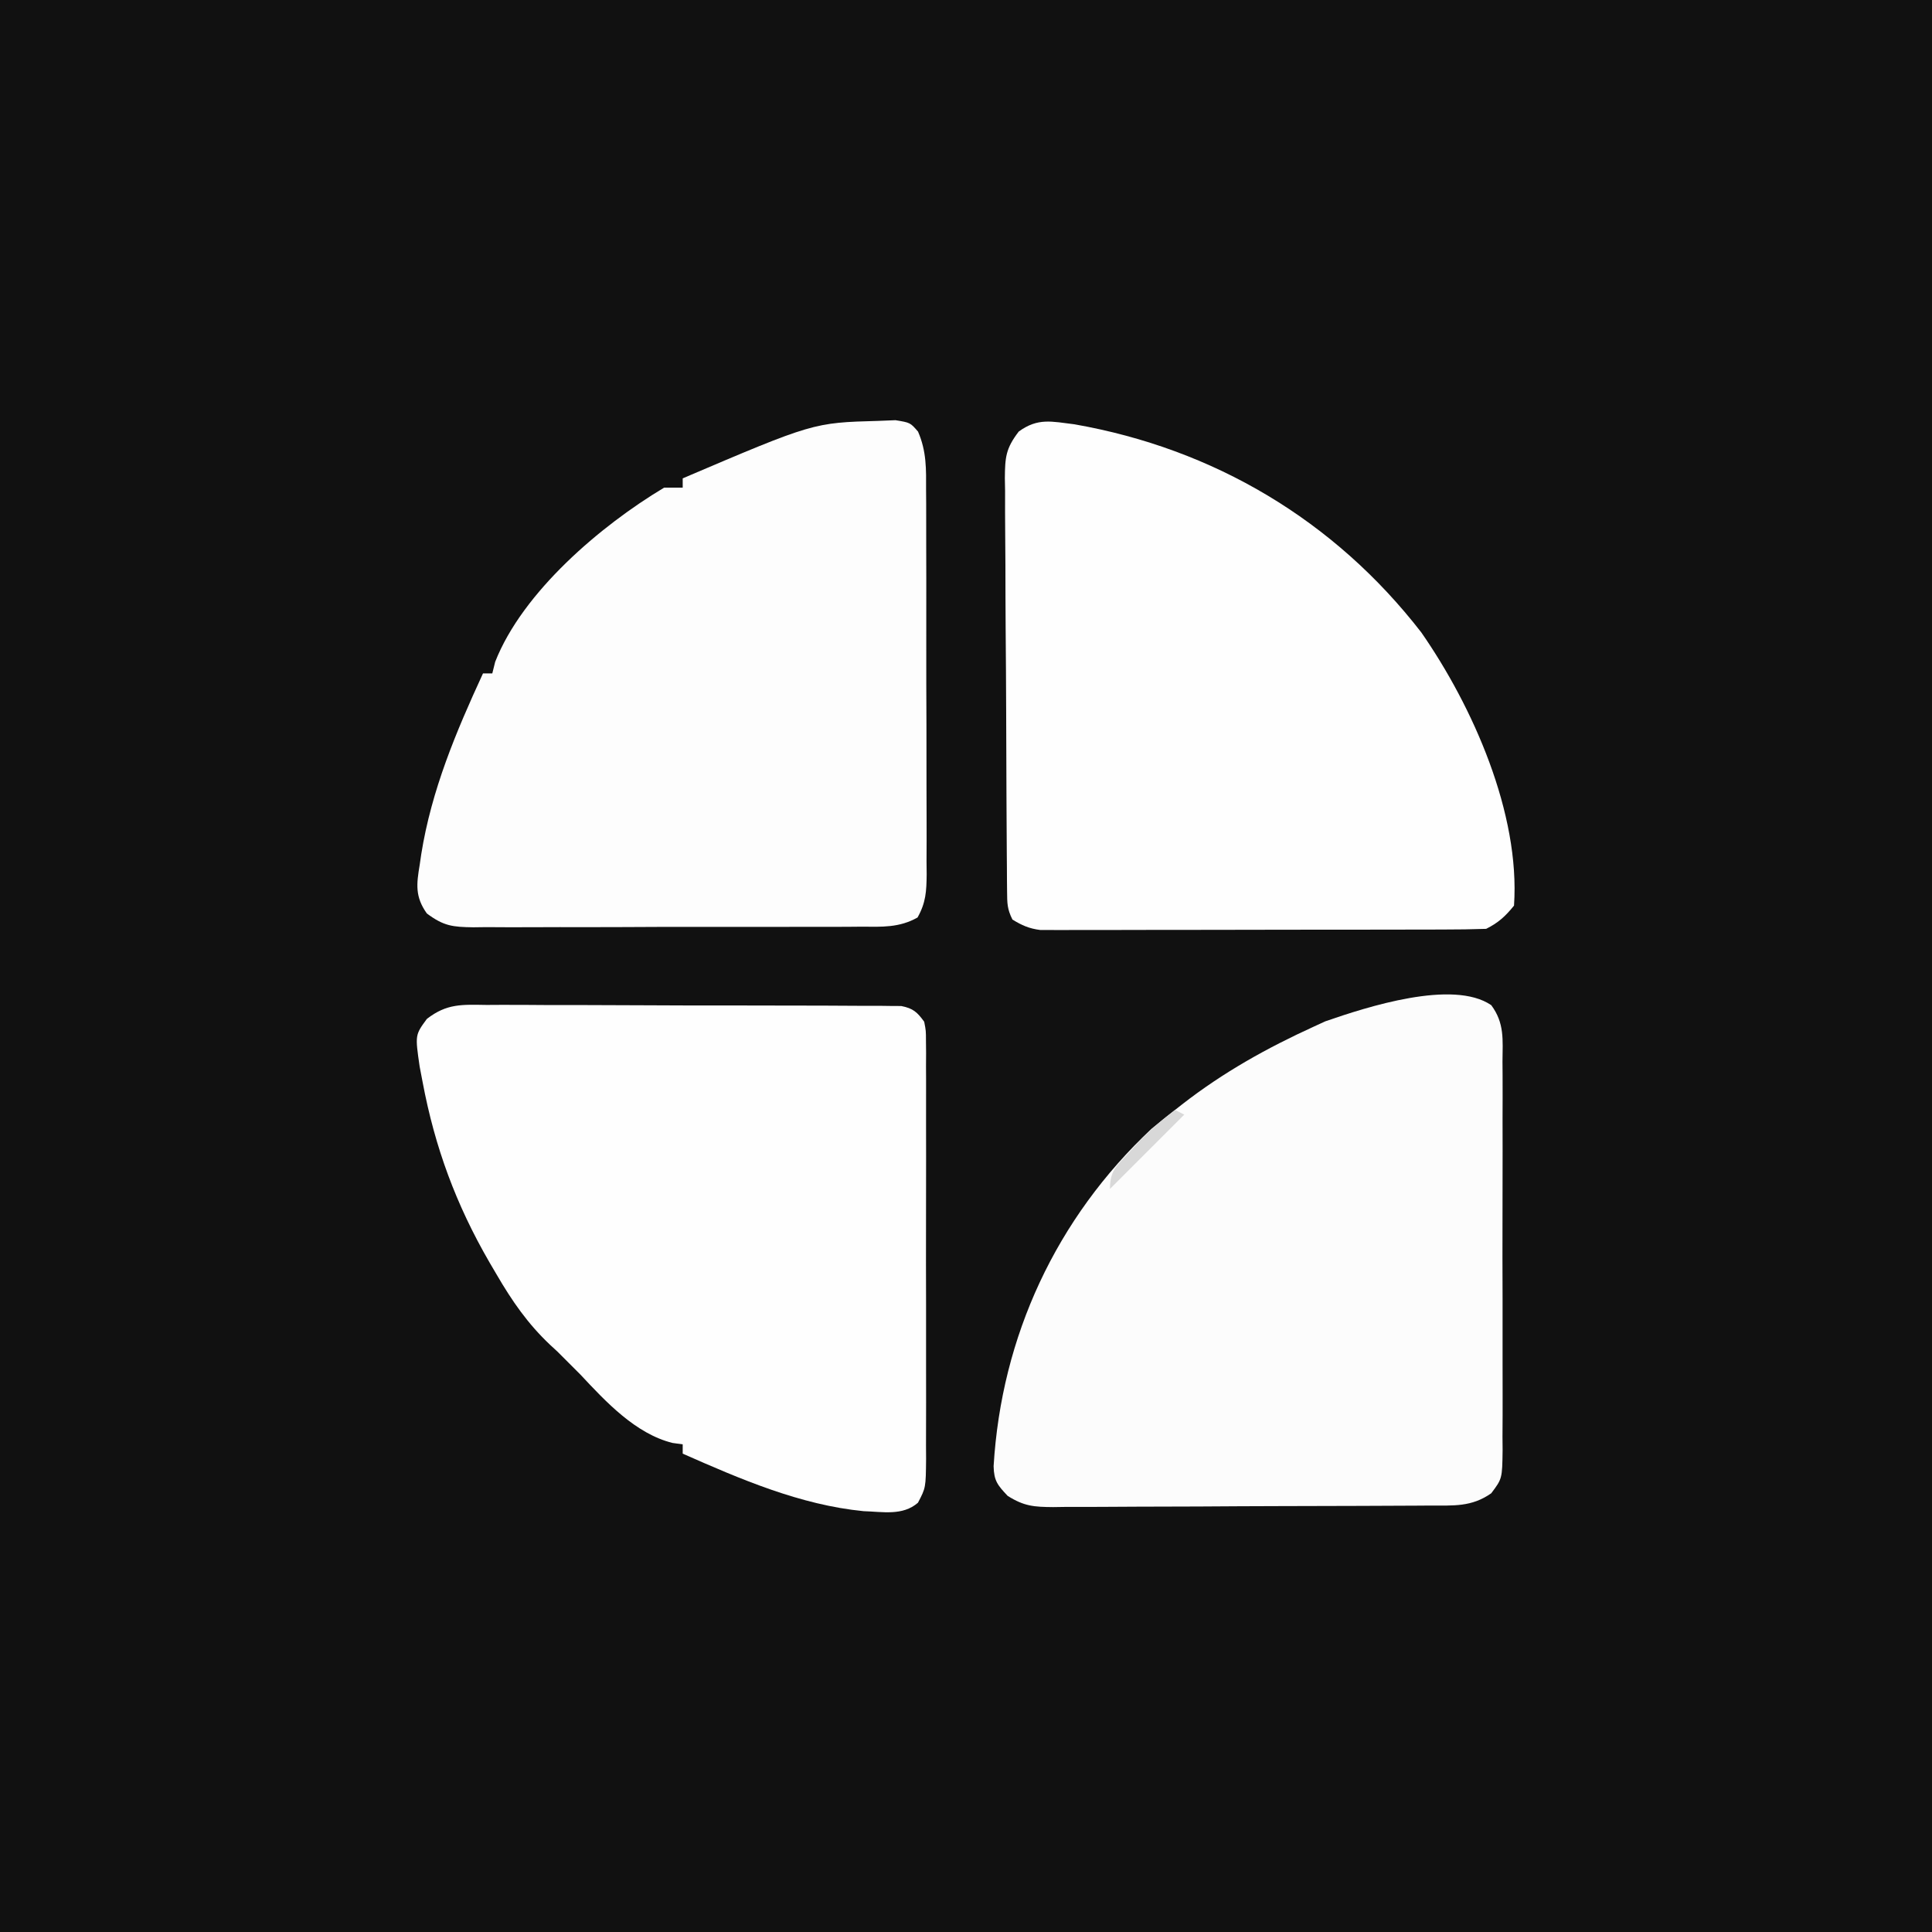
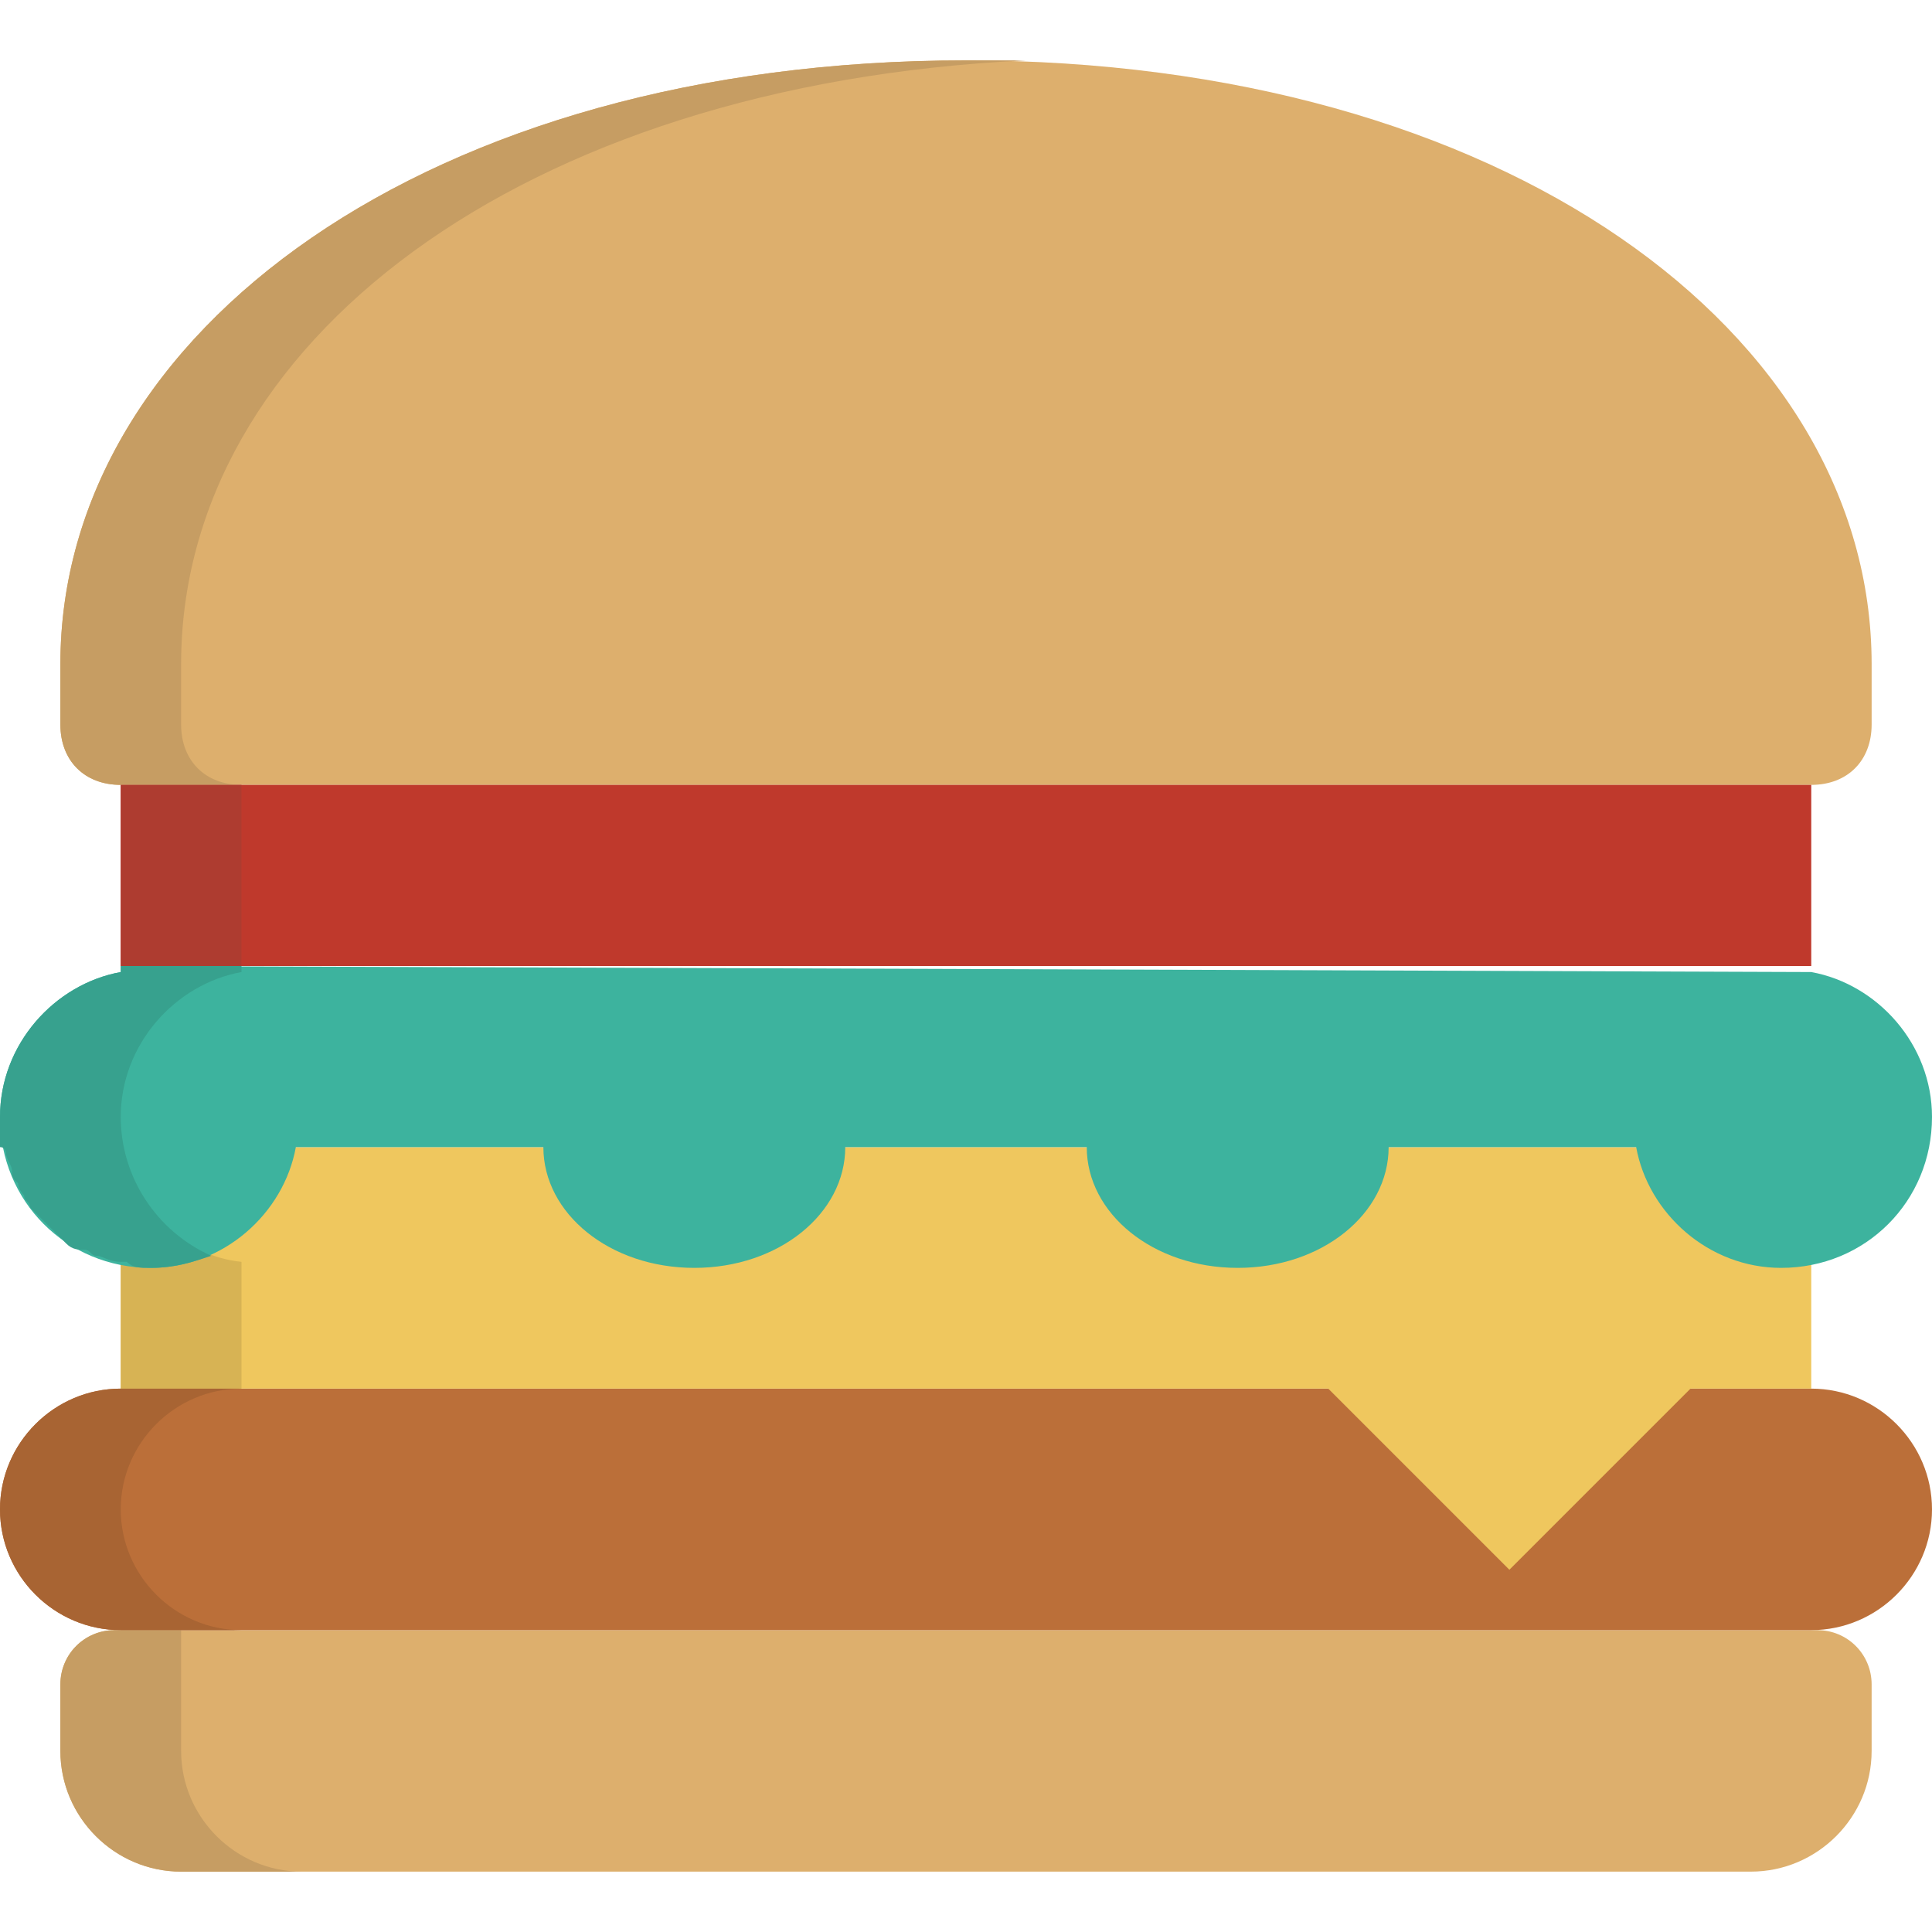
- <svg xmlns="http://www.w3.org/2000/svg" version="1.1" width="416" height="416">
-   <path d="M0 0 C137.28 0 274.56 0 416 0 C416 137.28 416 274.56 416 416 C278.72 416 141.44 416 0 416 C0 278.72 0 141.44 0 0 Z " fill="#111111" transform="translate(0,0)" />
-   <path d="M0 0 C2.873 3.875 2.461 7.428 2.419 12.135 C2.426 13.105 2.433 14.074 2.44 15.073 C2.458 18.279 2.446 21.484 2.433 24.69 C2.435 26.917 2.439 29.143 2.444 31.37 C2.45 36.037 2.442 40.704 2.423 45.372 C2.4 51.357 2.413 57.343 2.437 63.329 C2.452 67.927 2.447 72.525 2.437 77.123 C2.434 79.33 2.437 81.537 2.447 83.745 C2.457 86.828 2.441 89.911 2.419 92.995 C2.427 93.909 2.435 94.823 2.444 95.766 C2.361 101.955 2.361 101.955 -0.006 105.101 C-4.268 108.083 -8.101 107.727 -13.151 107.742 C-14.089 107.749 -15.027 107.755 -15.994 107.762 C-19.108 107.782 -22.222 107.793 -25.337 107.803 C-26.399 107.807 -27.461 107.811 -28.555 107.816 C-34.176 107.836 -39.797 107.851 -45.418 107.86 C-51.229 107.871 -57.039 107.906 -62.85 107.945 C-67.313 107.971 -71.777 107.98 -76.24 107.983 C-78.383 107.988 -80.525 108 -82.667 108.018 C-85.664 108.043 -88.661 108.042 -91.658 108.035 C-92.544 108.048 -93.43 108.061 -94.343 108.074 C-98.463 108.039 -100.561 107.903 -104.126 105.661 C-106.303 103.348 -107.078 102.43 -107.153 99.264 C-105.487 71.329 -93.665 45.852 -73.161 26.627 C-71.499 25.242 -69.81 23.889 -68.099 22.565 C-67.593 22.168 -67.087 21.77 -66.566 21.361 C-57.692 14.456 -48.316 9.223 -38.099 4.565 C-37.319 4.207 -36.539 3.848 -35.735 3.479 C-26.866 0.404 -8.251 -5.642 0 0 Z " fill="#FCFCFC" transform="translate(321.0985,216.4351)" />
-   <path d="M0 0 C29.979 5.253 55.988 20.655 74.688 44.809 C85.797 60.789 96.007 83.804 94.656 103.641 C92.789 105.943 91.3 107.319 88.656 108.641 C85.596 108.745 82.558 108.787 79.497 108.786 C78.547 108.789 77.597 108.793 76.619 108.796 C73.467 108.806 70.316 108.808 67.164 108.809 C64.979 108.812 62.795 108.815 60.61 108.819 C56.025 108.825 51.44 108.827 46.855 108.826 C40.975 108.826 35.094 108.839 29.214 108.857 C24.7 108.868 20.186 108.87 15.672 108.869 C13.504 108.87 11.335 108.875 9.167 108.883 C6.136 108.892 3.106 108.89 0.075 108.884 C-0.824 108.889 -1.723 108.895 -2.649 108.901 C-3.476 108.896 -4.303 108.892 -5.156 108.888 C-5.872 108.888 -6.589 108.889 -7.327 108.89 C-9.711 108.595 -11.304 107.898 -13.344 106.641 C-14.473 104.383 -14.478 103.144 -14.498 100.637 C-14.506 99.8 -14.515 98.963 -14.524 98.101 C-14.528 97.181 -14.532 96.261 -14.537 95.313 C-14.545 94.346 -14.553 93.378 -14.561 92.381 C-14.586 89.169 -14.603 85.958 -14.617 82.746 C-14.623 81.651 -14.628 80.556 -14.633 79.427 C-14.66 73.632 -14.679 67.836 -14.694 62.04 C-14.711 56.047 -14.755 50.055 -14.806 44.063 C-14.84 39.46 -14.851 34.858 -14.857 30.255 C-14.864 28.046 -14.879 25.837 -14.903 23.628 C-14.935 20.537 -14.935 17.447 -14.927 14.356 C-14.944 13.442 -14.96 12.528 -14.977 11.587 C-14.933 7.099 -14.793 5.227 -11.983 1.559 C-7.848 -1.447 -4.887 -0.594 0 0 Z " fill="#FEFEFE" transform="translate(231.3438,91.35938)" />
-   <path d="M0 0 C1.219 -0.049 2.439 -0.098 3.695 -0.148 C6.875 0.375 6.875 0.375 8.548 2.308 C10.396 6.58 10.302 10.358 10.279 14.967 C10.286 15.927 10.293 16.887 10.3 17.876 C10.318 21.044 10.314 24.211 10.309 27.379 C10.313 29.582 10.318 31.785 10.324 33.988 C10.333 38.602 10.331 43.216 10.321 47.83 C10.31 53.747 10.33 59.664 10.359 65.582 C10.377 70.129 10.377 74.677 10.371 79.224 C10.371 81.406 10.377 83.588 10.39 85.771 C10.404 88.818 10.394 91.865 10.377 94.912 C10.386 95.816 10.396 96.719 10.406 97.65 C10.363 101.306 10.247 103.711 8.441 106.933 C4.483 109.157 0.79 108.94 -3.679 108.908 C-4.647 108.917 -5.615 108.926 -6.613 108.935 C-9.814 108.957 -13.014 108.95 -16.215 108.941 C-18.439 108.947 -20.664 108.953 -22.888 108.96 C-27.551 108.971 -32.214 108.966 -36.877 108.951 C-42.854 108.934 -48.83 108.958 -54.806 108.993 C-59.4 109.015 -63.994 109.013 -68.588 109.005 C-70.792 109.004 -72.995 109.011 -75.199 109.026 C-78.28 109.043 -81.36 109.029 -84.441 109.006 C-85.807 109.024 -85.807 109.024 -87.201 109.042 C-91.644 108.975 -93.558 108.799 -97.216 106.063 C-99.788 102.442 -99.449 99.738 -98.75 95.562 C-98.641 94.816 -98.533 94.07 -98.421 93.301 C-96.222 79.527 -90.936 66.967 -85.125 54.375 C-84.465 54.375 -83.805 54.375 -83.125 54.375 C-82.919 53.55 -82.713 52.725 -82.5 51.875 C-76.586 36.822 -59.755 22.523 -46.125 14.375 C-44.805 14.375 -43.485 14.375 -42.125 14.375 C-42.125 13.715 -42.125 13.055 -42.125 12.375 C-14.006 0.387 -14.006 0.387 0 0 Z " fill="#FDFDFD" transform="translate(189.125,90.625)" />
-   <path d="M0 0 C1.472 -0.008 1.472 -0.008 2.973 -0.017 C6.211 -0.029 9.447 -0.004 12.685 0.021 C14.935 0.023 17.185 0.023 19.435 0.021 C24.148 0.023 28.86 0.042 33.573 0.073 C39.62 0.113 45.667 0.117 51.715 0.11 C56.359 0.107 61.004 0.119 65.648 0.136 C67.879 0.143 70.109 0.146 72.339 0.145 C75.452 0.147 78.563 0.168 81.676 0.195 C83.064 0.191 83.064 0.191 84.481 0.186 C85.751 0.203 85.751 0.203 87.047 0.221 C87.783 0.225 88.518 0.228 89.276 0.232 C91.817 0.736 92.692 1.533 94.208 3.615 C94.586 5.551 94.586 5.551 94.589 7.783 C94.598 8.632 94.606 9.48 94.615 10.354 C94.609 11.281 94.603 12.208 94.597 13.164 C94.602 14.143 94.607 15.122 94.613 16.131 C94.626 19.375 94.617 22.618 94.607 25.861 C94.609 28.112 94.612 30.362 94.616 32.613 C94.62 37.333 94.614 42.053 94.6 46.774 C94.583 52.828 94.592 58.882 94.61 64.936 C94.621 69.585 94.618 74.233 94.61 78.882 C94.608 81.115 94.61 83.347 94.617 85.579 C94.625 88.699 94.613 91.818 94.597 94.937 C94.603 95.863 94.609 96.788 94.615 97.741 C94.553 103.957 94.553 103.957 92.861 107.187 C89.555 110.045 85.303 109.126 81.166 109.002 C67.541 107.67 54.631 102.104 42.208 96.615 C42.208 95.955 42.208 95.295 42.208 94.615 C41.484 94.515 40.76 94.414 40.013 94.311 C32.068 92.341 25.649 85.436 20.208 79.615 C19.383 78.79 18.558 77.965 17.708 77.115 C16.471 75.878 16.471 75.878 15.208 74.615 C14.693 74.14 14.177 73.665 13.646 73.176 C8.836 68.635 5.465 63.751 2.146 58.053 C1.367 56.727 1.367 56.727 0.572 55.374 C-6.599 42.975 -11.148 30.672 -13.792 16.615 C-14.003 15.511 -14.214 14.406 -14.432 13.268 C-15.42 6.471 -15.42 6.471 -12.878 3.01 C-8.57 -0.333 -5.311 -0.076 0 0 Z " fill="#FEFEFE" transform="translate(104.7915,216.3848)" />
-   <path d="M0 0 C0.66 0.33 1.32 0.66 2 1 C-3.28 6.28 -8.56 11.56 -14 17 C-14 12.956 -12.519 11.999 -9.812 9.062 C-9.035 8.208 -8.258 7.353 -7.457 6.473 C-5.098 4.098 -2.655 2.033 0 0 Z " fill="#D8D8D8" transform="translate(253,239)" />
+ <svg xmlns="http://www.w3.org/2000/svg" version="1.1" id="Layer_1" viewBox="0 0 289.939 289.939" xml:space="preserve">
+   <g>
+     <g>
+       <path style="fill:#DDAF6D;" d="M144.97,9.061C64.33,9.061,9.061,49.833,9.061,99.667v9.061c0,5.436,3.624,9.061,9.061,9.061    h253.697c5.436,0,9.061-3.624,9.061-9.061v-9.061C280.879,49.833,225.609,9.061,144.97,9.061z M9.061,262.758    c0,9.967,8.155,18.121,18.121,18.121h235.576c9.967,0,18.121-8.155,18.121-18.121v-9.967c0-4.53-3.624-8.155-8.155-8.155H17.215    c-4.53,0-8.155,3.624-8.155,8.155L9.061,262.758L9.061,262.758z" />
+     </g>
+     <path style="fill:#BB6F39;" d="M18.121,208.394h253.697c9.967,0,18.121,8.155,18.121,18.121c0,9.967-8.155,18.121-18.121,18.121   H18.121C8.155,244.636,0,236.482,0,226.515S8.155,208.394,18.121,208.394z" />
+     <path style="fill:#EFC75E;" d="M18.121,172.152h253.697v36.242h-18.121l-27.182,27.182l-27.182-27.182H18.121V172.152z" />
+     <path style="fill:#BF392C;" d="M18.121,117.788h253.697v27.182H18.121V117.788z" />
+     <g>
+       <path style="fill:#C69D63;" d="M18.121,117.788h18.121c-5.436,0-9.061-3.624-9.061-9.061v-9.061    c0-48.021,50.739-86.982,126.848-90.606c-2.718,0-6.342,0-9.061,0C64.33,9.061,9.061,49.833,9.061,99.667v9.061    C9.061,114.164,12.685,117.788,18.121,117.788z" />
+       <path style="fill:#C69D63;" d="M27.182,262.758v-18.121h-9.967c-4.53,0-8.155,3.624-8.155,8.155v9.967    c0,9.967,8.155,18.121,18.121,18.121h18.121C35.336,280.879,27.182,272.724,27.182,262.758z" />
+     </g>
+     <rect x="18.121" y="117.788" style="fill:#AE3C30;" width="18.121" height="27.182" />
+     <path style="fill:#D7B354;" d="M19.027,172.152L19.027,172.152l-0.906,17.215v19.027h18.121v-19.027   C27.182,188.461,20.839,181.212,19.027,172.152z" />
+     <path style="fill:#3DB39E;" d="M271.818,145.876L271.818,145.876L18.121,144.97v0.906C8.155,147.688,0,156.749,0,167.621   c0,12.685,9.967,22.652,22.652,22.652c10.873,0,19.933-8.155,21.745-18.121h37.148c0,9.967,9.967,18.121,22.652,18.121   s22.652-8.155,22.652-18.121h36.242c0,9.967,9.967,18.121,22.652,18.121s22.652-8.155,22.652-18.121h37.148   c1.812,9.967,10.873,18.121,21.745,18.121c12.685,0,22.651-9.967,22.651-22.652C289.939,156.748,281.785,147.688,271.818,145.876z" />
+     <path style="fill:#37A18E;" d="M0.906,173.058c0,0.906,0.906,1.812,0.906,2.718s0,0.906,0.906,1.812   c0,0.906,0.906,1.812,0.906,1.812c0,0.906,0.906,0.906,0.906,1.812c0.906,0.906,0.906,0.906,1.812,1.812l0.906,0.906   c0.906,0.906,0.906,0.906,1.812,1.812l0.906,0.906c0.906,0.906,1.812,0.906,2.718,0.906c0.906,0,0.906,0.906,1.812,0.906   s1.812,0.906,3.624,0.906h0.906l0,0c0.906,0.906,1.812,0.906,3.624,0.906c3.624,0,6.342-0.906,9.061-1.812   c-8.155-3.624-13.591-11.779-13.591-20.839c0-10.873,8.155-19.933,18.121-21.745v-0.906h-18.12v0.906   C8.155,147.688,0,156.749,0,167.621c0,1.812,0,2.718,0,4.53C0.906,172.152,0.906,173.058,0.906,173.058z" />
+     <path style="fill:#A86433;" d="M18.121,226.515c0-9.967,8.155-18.121,18.121-18.121H18.121C8.155,208.394,0,216.548,0,226.515   s8.155,18.121,18.121,18.121h18.121C26.276,244.636,18.121,236.482,18.121,226.515z" />
+   </g>
</svg>
